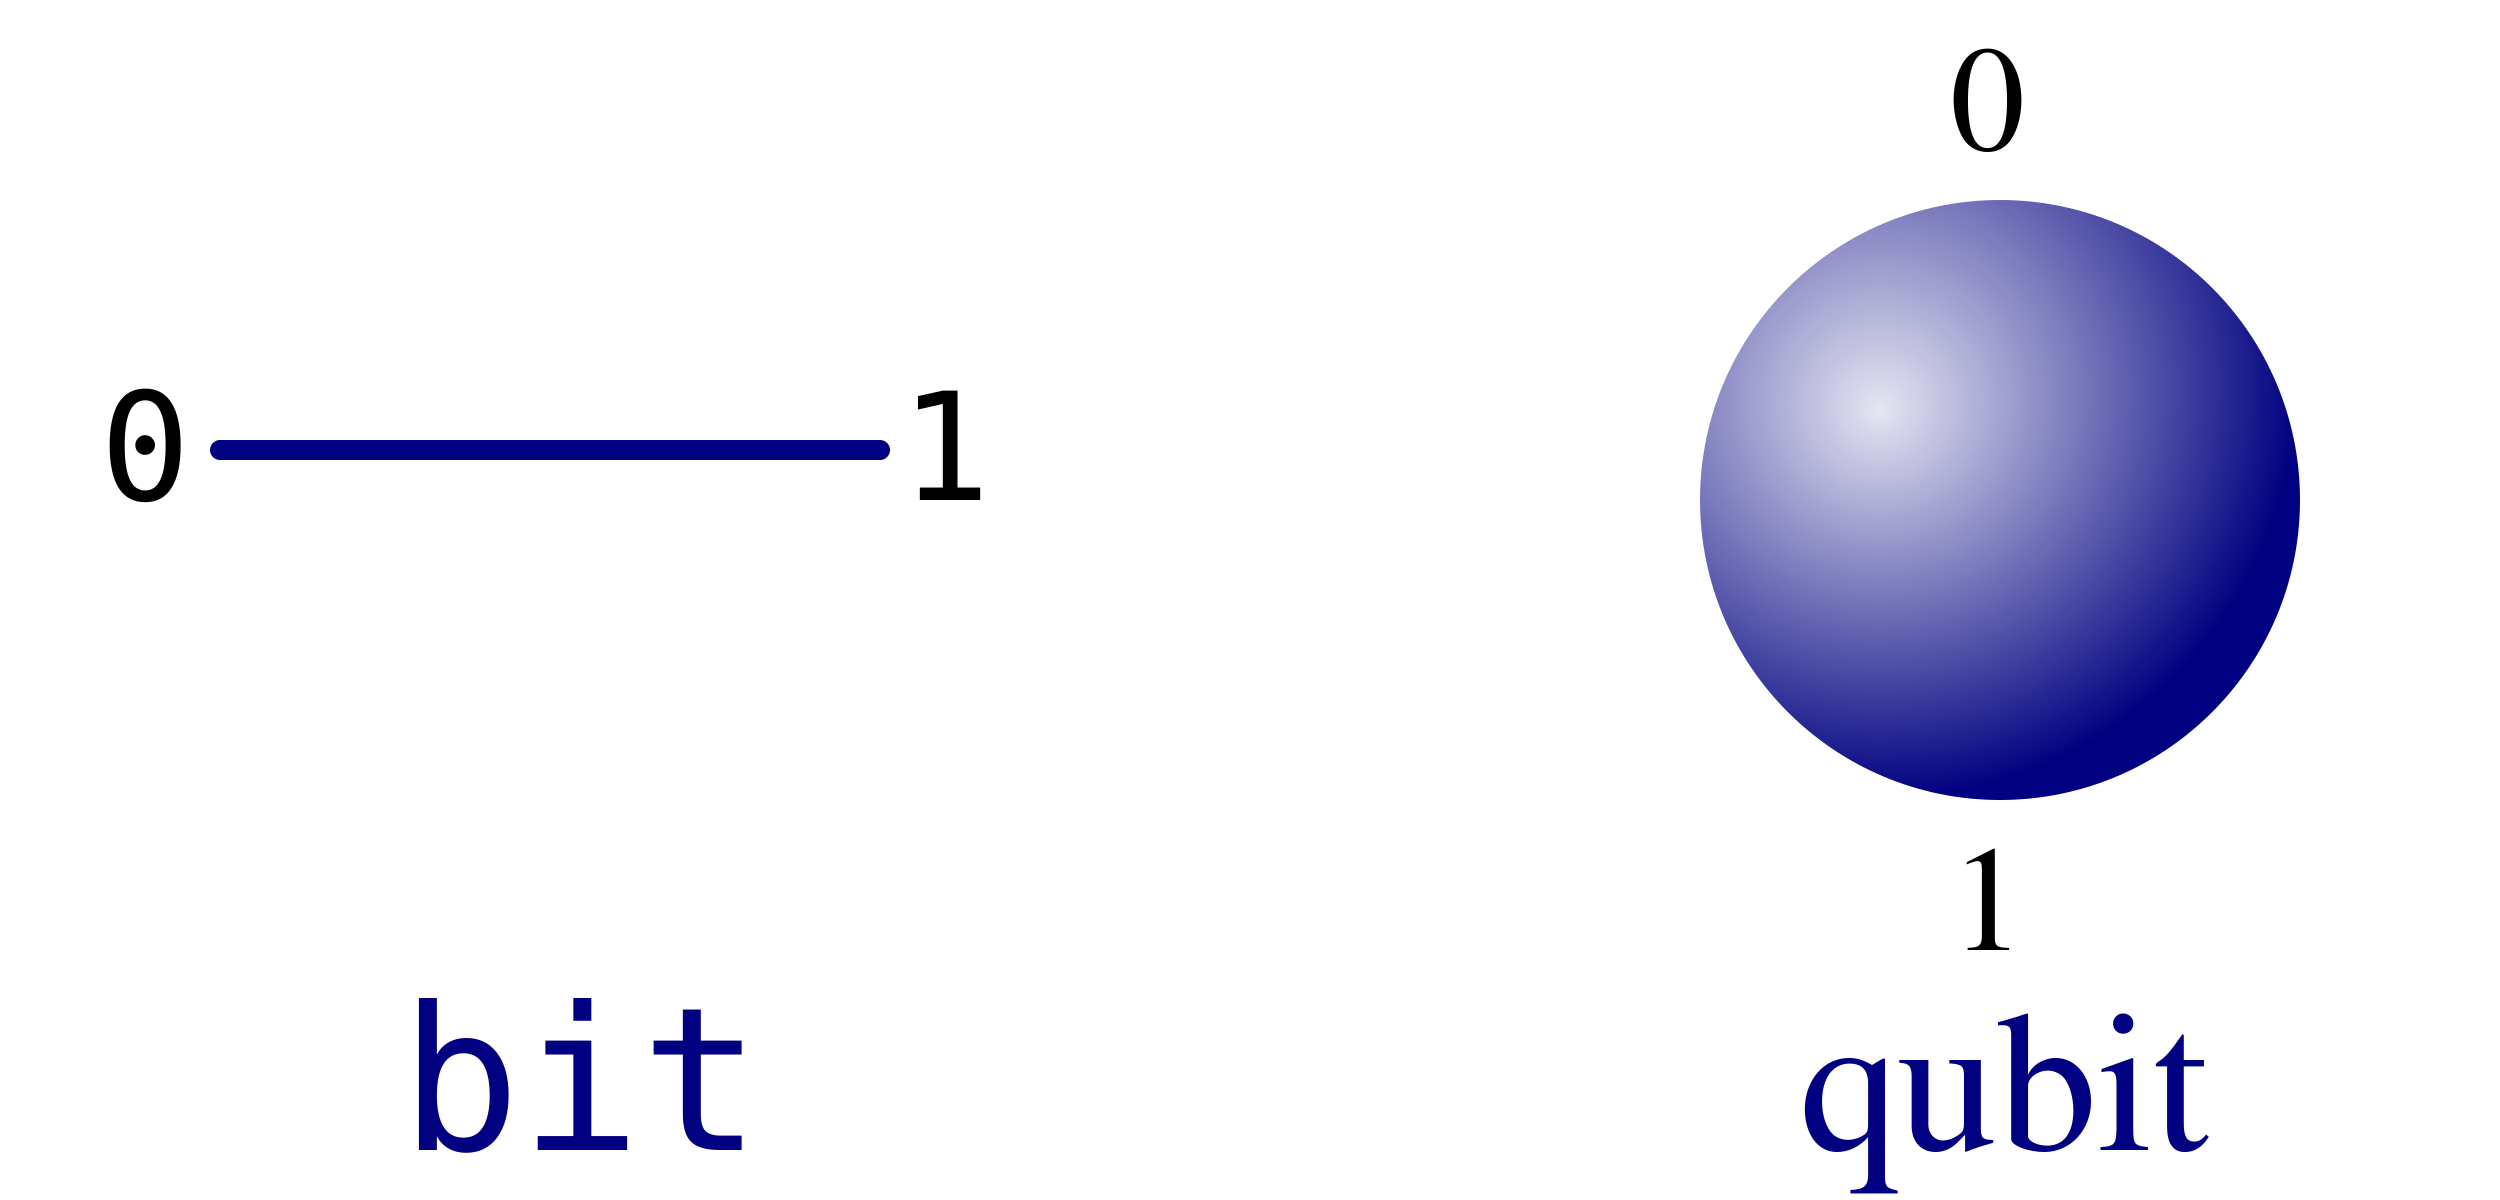
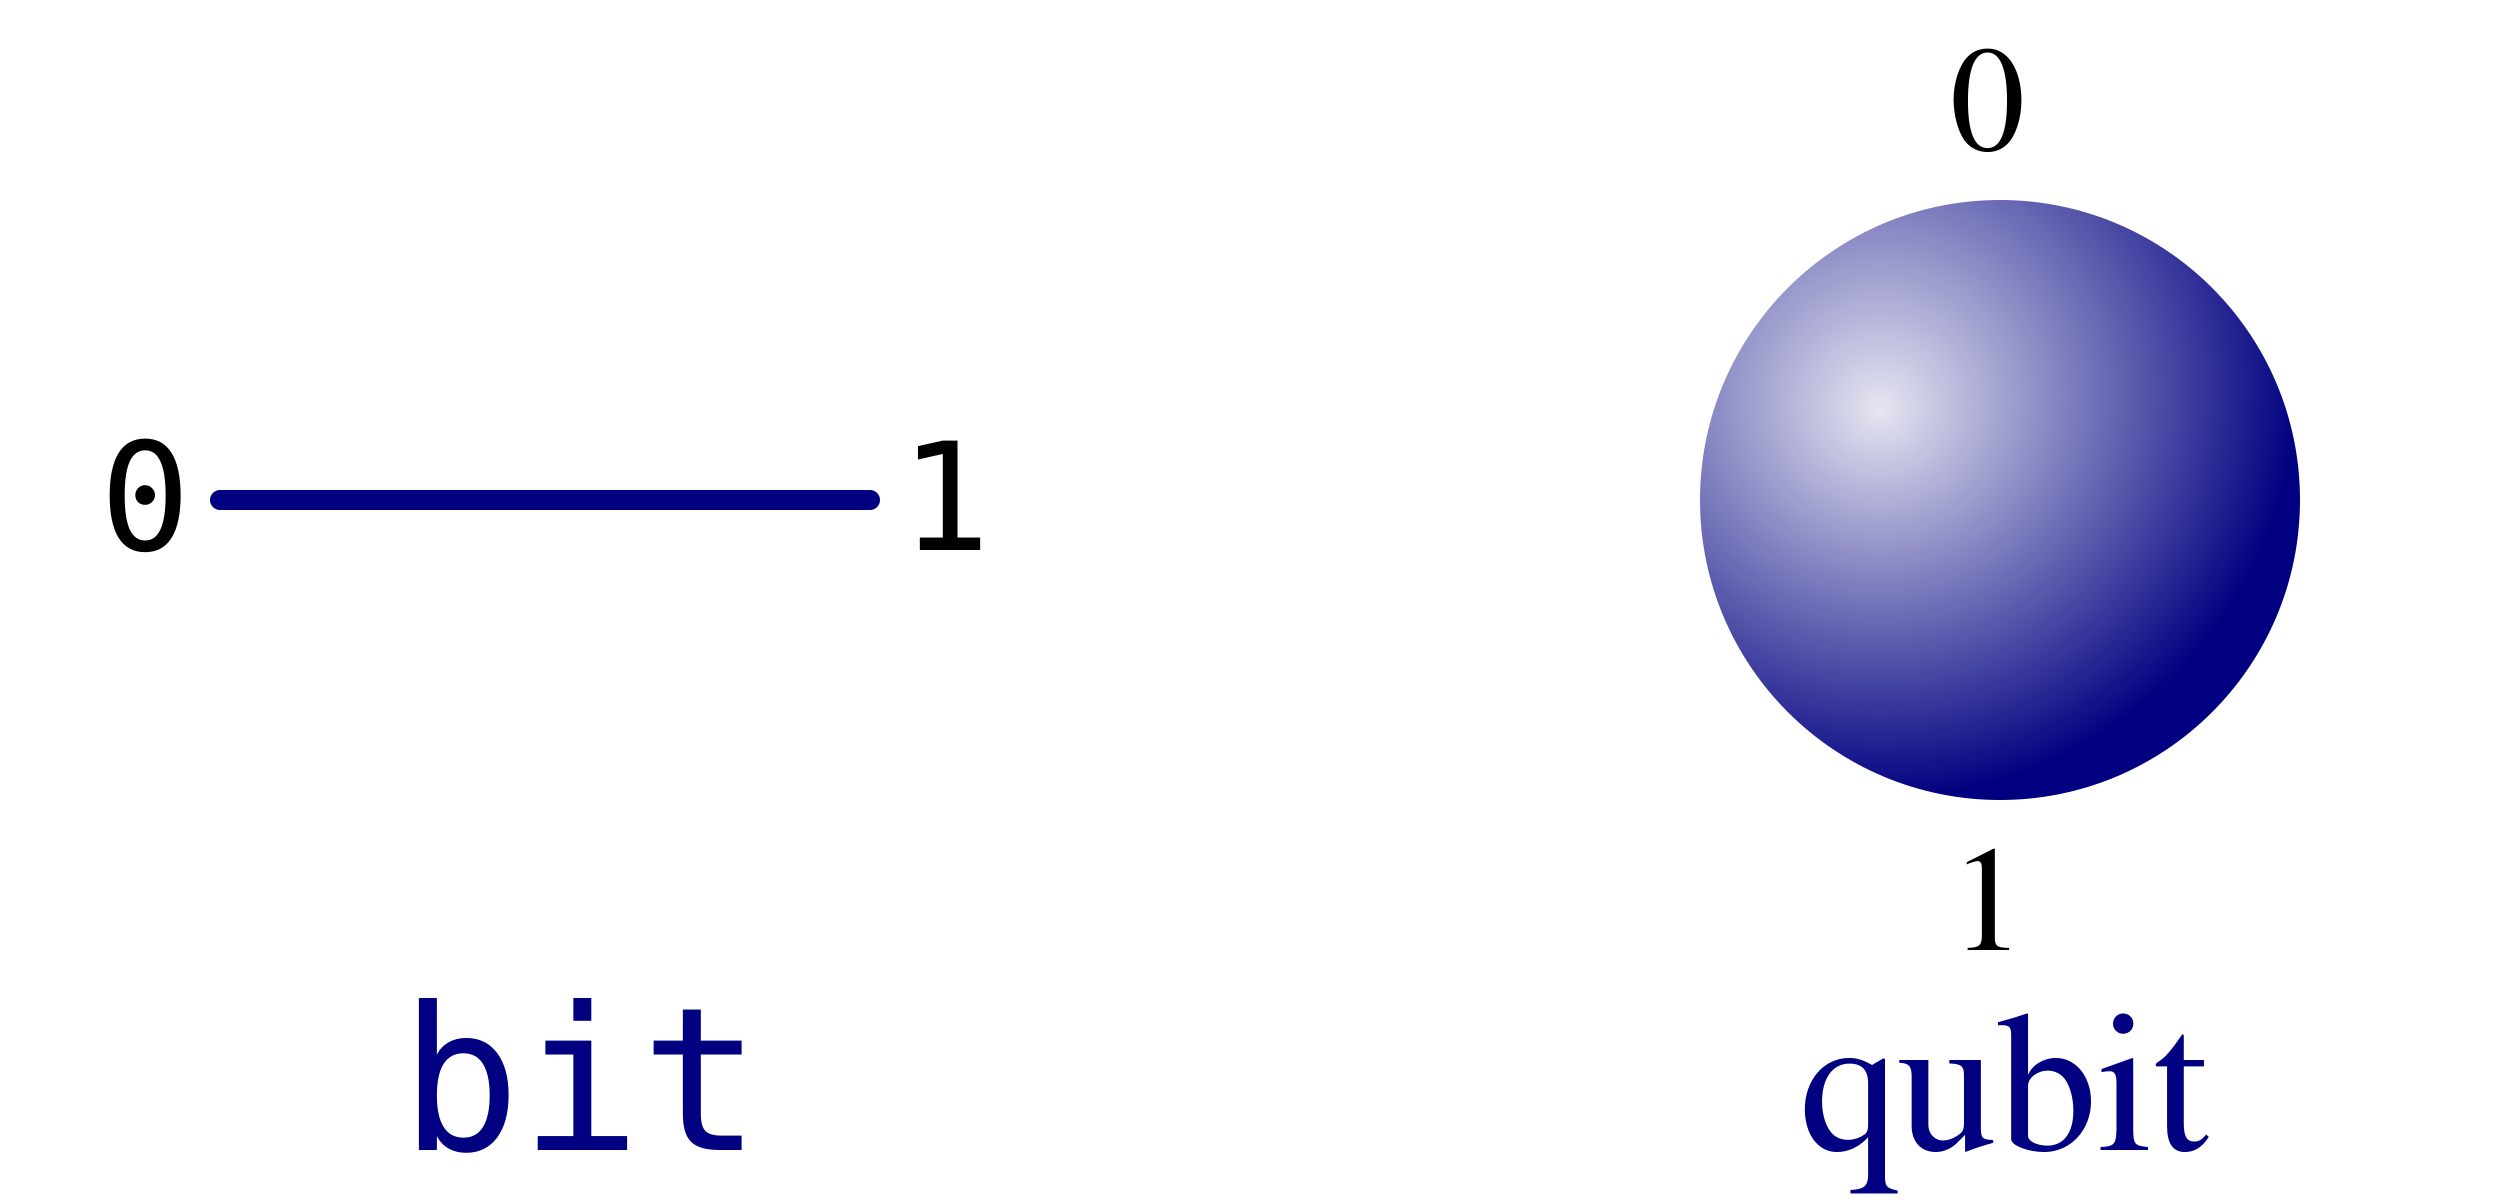
<svg xmlns="http://www.w3.org/2000/svg" viewBox="0 0 250 120">
  <defs>
    <radialGradient id="rgrad" cx="30%" cy="30%" r="70%" fx="30%" fy="35%">
      <stop offset="0%" style="stop-color:rgb(0,0,128); stop-opacity:0.10" />
      <stop offset="100%" style="stop-color:rgb(0,0,128); stop-opacity:1" />
    </radialGradient>
  </defs>
-   <text x="10" y="50" font-family="Inconsolata, monospace" font-size="15">0</text>
-   <text x="90" y="50" font-family="Inconsolata, monospace" font-size="15">1</text>
-   <line x1="22" y1="45" x2="88" y2="45" stroke-width="2" stroke="rgb(0,0,128)" stroke-linecap="round" />
+   <text x="10" y="55" font-family="Inconsolata, monospace" font-size="15">0</text>
+   <text x="90" y="55" font-family="Inconsolata, monospace" font-size="15">1</text>
+   <line x1="22" y1="50" x2="87" y2="50" stroke-width="2" stroke="rgb(0,0,128)" stroke-linecap="round" />
  <text x="40" y="115" font-family="Inconsolata, monospace" font-size="20" fill="rgb(0,0,128)">bit</text>
  <text x="180" y="115" font-family="Times, serif" font-size="20" fill="rgb(0,0,128)">qubit</text>
  <circle cx="200" cy="50" r="30" fill="url(#rgrad)" />
  <text x="195" y="15" font-family="Times, serif" font-size="15">0</text>
  <text x="195" y="95" font-family="Times, serif" font-size="15">1</text>
</svg>
